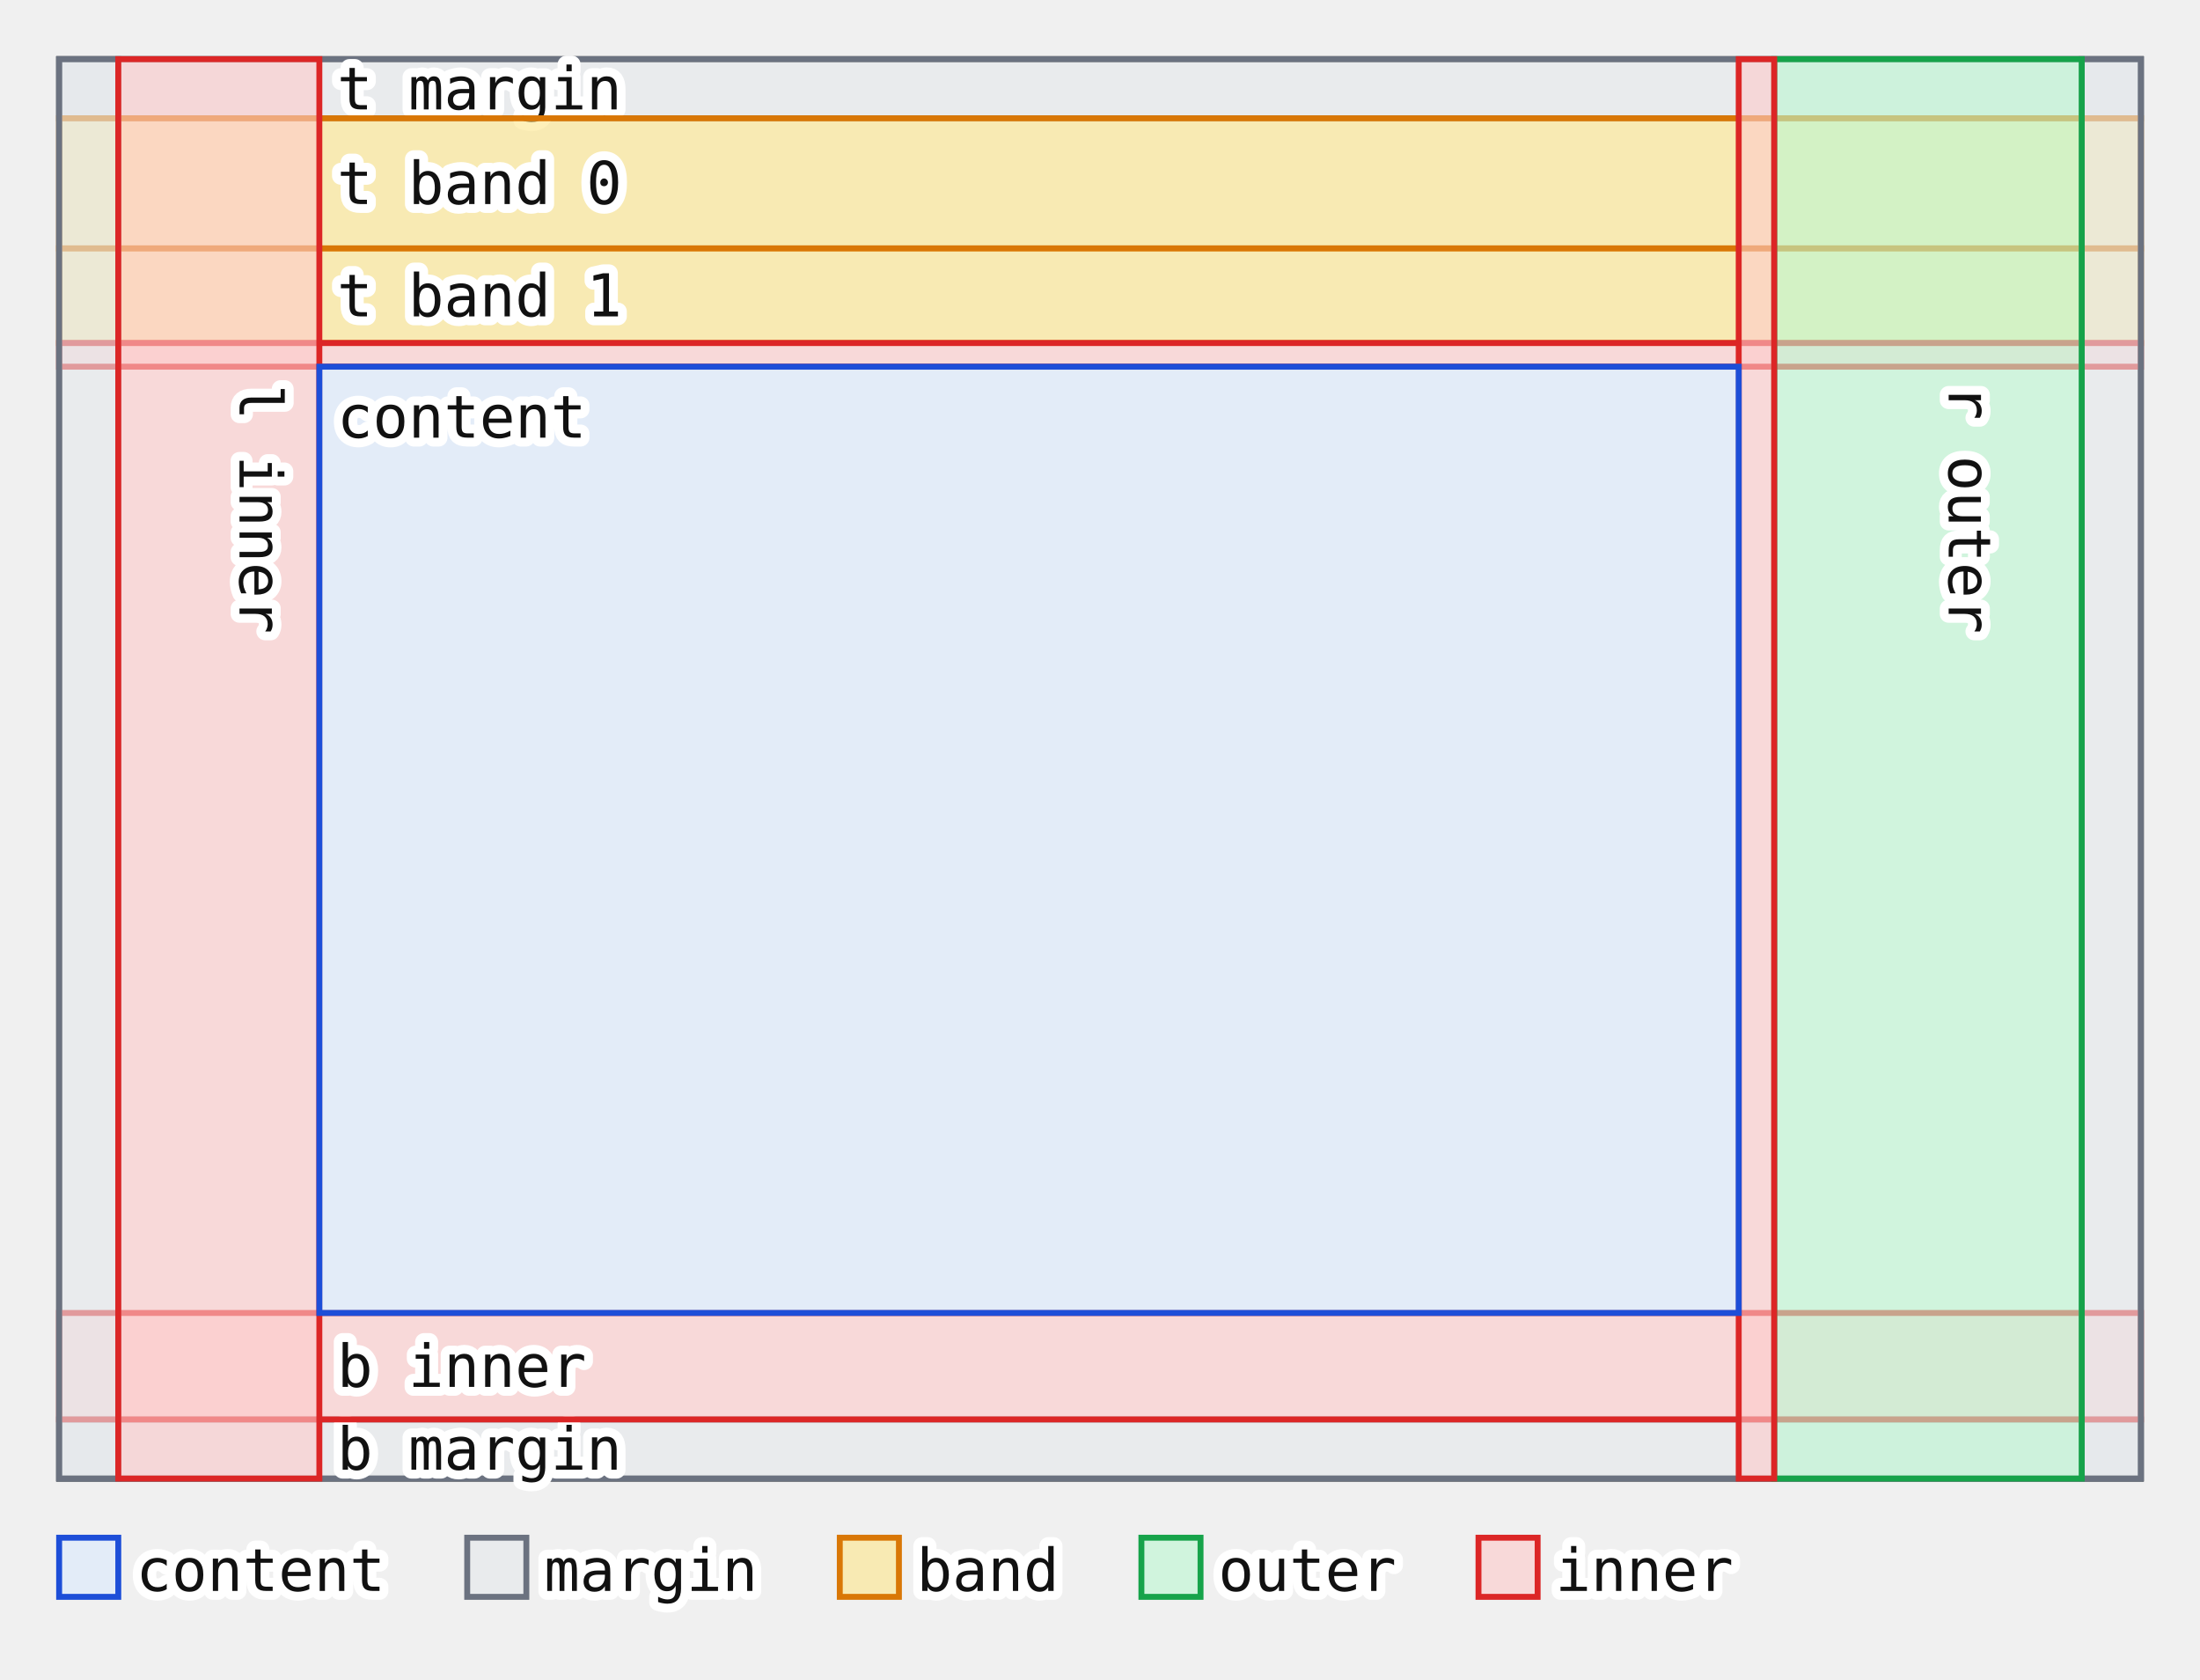
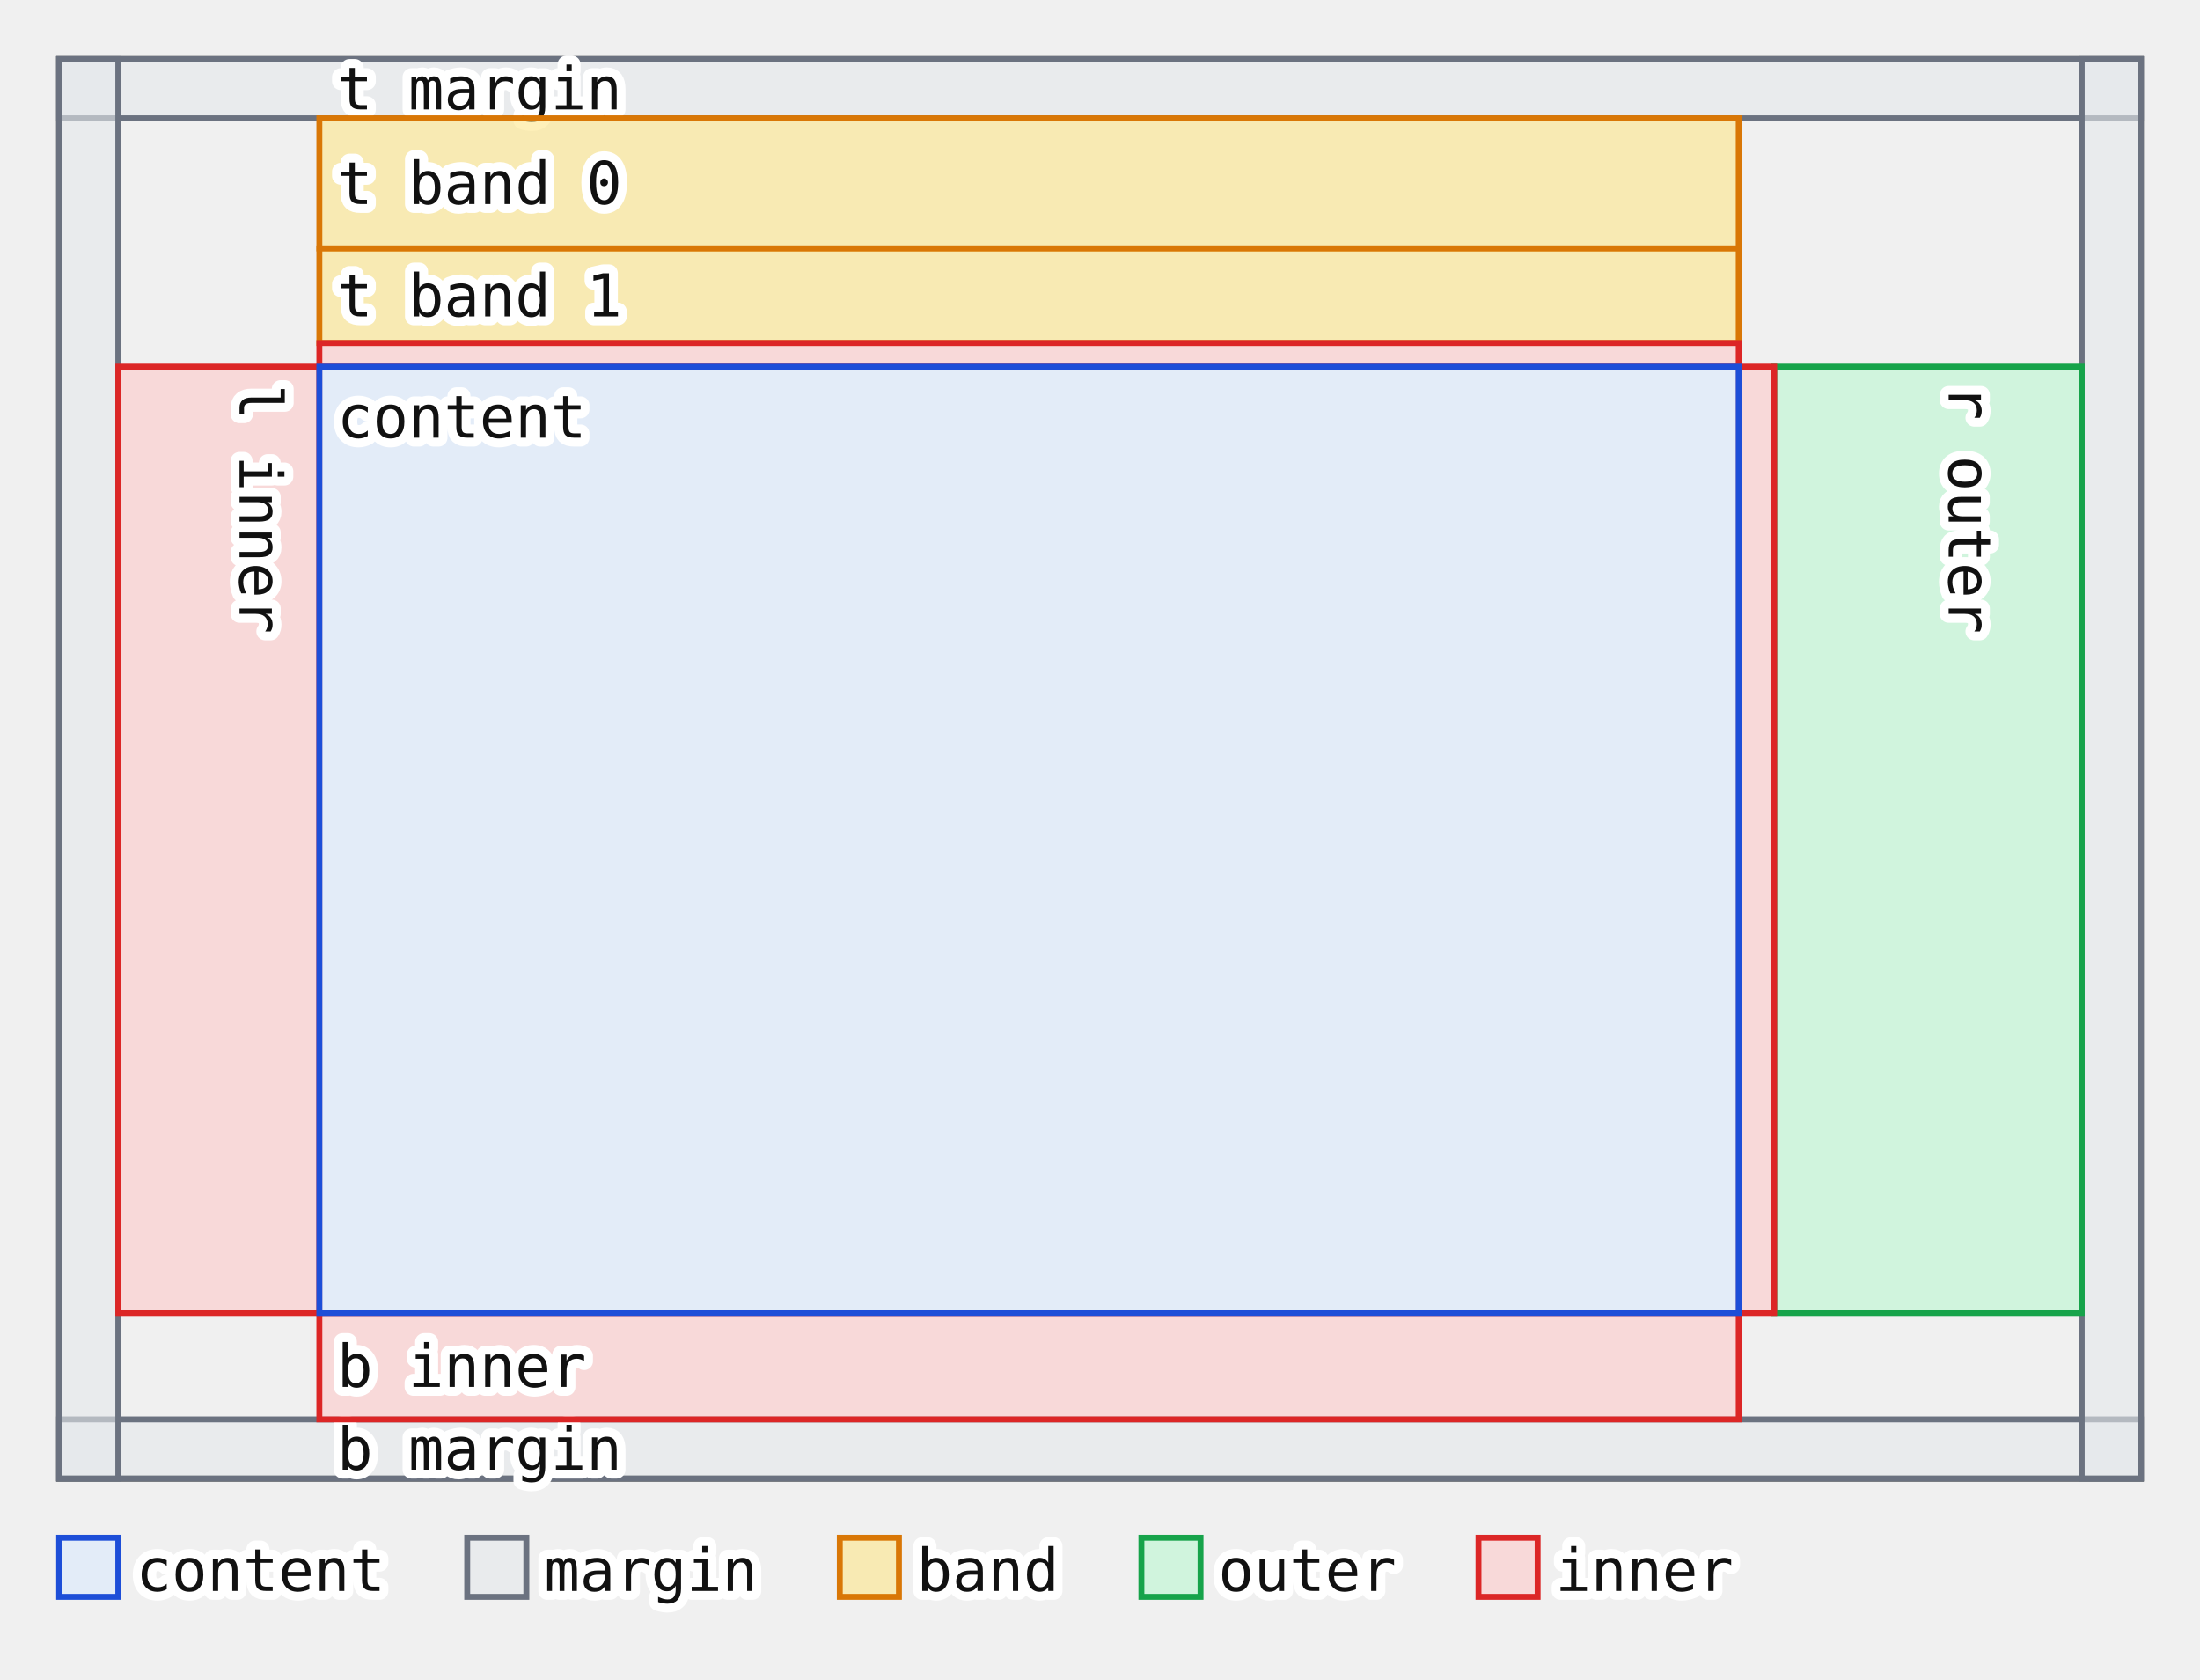
<svg xmlns="http://www.w3.org/2000/svg" viewBox="-10 -10 372 284" font-family="monospace" font-size="10">
  <rect x="0" y="0" width="352" height="240" fill="none" stroke="#111111" stroke-width="1" />
  <rect x="0" y="0" width="352" height="10" fill="#e5e7eb" fill-opacity="0.6" stroke="#6b7280" />
  <text x="47" y="8.5" fill="#111111" stroke="#ffffff" stroke-width="3" stroke-linejoin="round" paint-order="stroke">t margin</text>
-   <rect x="0" y="10" width="352" height="22" fill="#fde68a" fill-opacity="0.6" stroke="#d97706" />
+   <rect x="44" y="10" width="240" height="22" fill="#fde68a" fill-opacity="0.6" stroke="#d97706" />
  <text x="47" y="24.5" fill="#111111" stroke="#ffffff" stroke-width="3" stroke-linejoin="round" paint-order="stroke">t band 0</text>
-   <rect x="0" y="32" width="352" height="16" fill="#fde68a" fill-opacity="0.6" stroke="#d97706" />
+   <rect x="44" y="32" width="240" height="16" fill="#fde68a" fill-opacity="0.6" stroke="#d97706" />
  <text x="47" y="43.5" fill="#111111" stroke="#ffffff" stroke-width="3" stroke-linejoin="round" paint-order="stroke">t band 1</text>
-   <rect x="0" y="48" width="352" height="4" fill="#fecaca" fill-opacity="0.6" stroke="#dc2626" />
+   <rect x="44" y="48" width="240" height="4" fill="#fecaca" fill-opacity="0.6" stroke="#dc2626" />
  <rect x="0" y="230" width="352" height="10" fill="#e5e7eb" fill-opacity="0.6" stroke="#6b7280" />
  <text x="47" y="238.5" fill="#111111" stroke="#ffffff" stroke-width="3" stroke-linejoin="round" paint-order="stroke">b margin</text>
-   <rect x="0" y="212" width="352" height="18" fill="#fecaca" fill-opacity="0.6" stroke="#dc2626" />
+   <rect x="44" y="212" width="240" height="18" fill="#fecaca" fill-opacity="0.6" stroke="#dc2626" />
  <text x="47" y="224.5" fill="#111111" stroke="#ffffff" stroke-width="3" stroke-linejoin="round" paint-order="stroke">b inner</text>
  <rect x="0" y="0" width="10" height="240" fill="#e5e7eb" fill-opacity="0.6" stroke="#6b7280" />
-   <rect x="10" y="0" width="34" height="240" fill="#fecaca" fill-opacity="0.6" stroke="#dc2626" />
+   <rect x="10" y="52" width="34" height="160" fill="#fecaca" fill-opacity="0.6" stroke="#dc2626" />
  <text x="30.5" y="55" transform="rotate(90 30.5 55)" fill="#111111" stroke="#ffffff" stroke-width="3" stroke-linejoin="round" paint-order="stroke">l inner</text>
  <rect x="342" y="0" width="10" height="240" fill="#e5e7eb" fill-opacity="0.6" stroke="#6b7280" />
-   <rect x="290" y="0" width="52" height="240" fill="#bbf7d0" fill-opacity="0.6" stroke="#16a34a" />
+   <rect x="290" y="52" width="52" height="160" fill="#bbf7d0" fill-opacity="0.6" stroke="#16a34a" />
  <text x="319.5" y="55" transform="rotate(90 319.5 55)" fill="#111111" stroke="#ffffff" stroke-width="3" stroke-linejoin="round" paint-order="stroke">r outer</text>
-   <rect x="284" y="0" width="6" height="240" fill="#fecaca" fill-opacity="0.6" stroke="#dc2626" />
+   <rect x="284" y="52" width="6" height="160" fill="#fecaca" fill-opacity="0.6" stroke="#dc2626" />
  <rect x="44" y="52" width="240" height="160" fill="#dbeafe" fill-opacity="0.6" stroke="#1d4ed8" />
  <text x="47" y="64" fill="#111111" stroke="#ffffff" stroke-width="3" stroke-linejoin="round" paint-order="stroke">content</text>
  <rect x="0" y="250" width="10" height="10" fill="#dbeafe" fill-opacity="0.6" stroke="#1d4ed8" />
  <text x="13" y="259" fill="#111111" stroke="#ffffff" stroke-width="3" stroke-linejoin="round" paint-order="stroke">content</text>
  <rect x="69" y="250" width="10" height="10" fill="#e5e7eb" fill-opacity="0.6" stroke="#6b7280" />
  <text x="82" y="259" fill="#111111" stroke="#ffffff" stroke-width="3" stroke-linejoin="round" paint-order="stroke">margin</text>
  <rect x="132" y="250" width="10" height="10" fill="#fde68a" fill-opacity="0.6" stroke="#d97706" />
  <text x="145" y="259" fill="#111111" stroke="#ffffff" stroke-width="3" stroke-linejoin="round" paint-order="stroke">band</text>
  <rect x="183" y="250" width="10" height="10" fill="#bbf7d0" fill-opacity="0.6" stroke="#16a34a" />
  <text x="196" y="259" fill="#111111" stroke="#ffffff" stroke-width="3" stroke-linejoin="round" paint-order="stroke">outer</text>
  <rect x="240" y="250" width="10" height="10" fill="#fecaca" fill-opacity="0.6" stroke="#dc2626" />
  <text x="253" y="259" fill="#111111" stroke="#ffffff" stroke-width="3" stroke-linejoin="round" paint-order="stroke">inner</text>
</svg>
